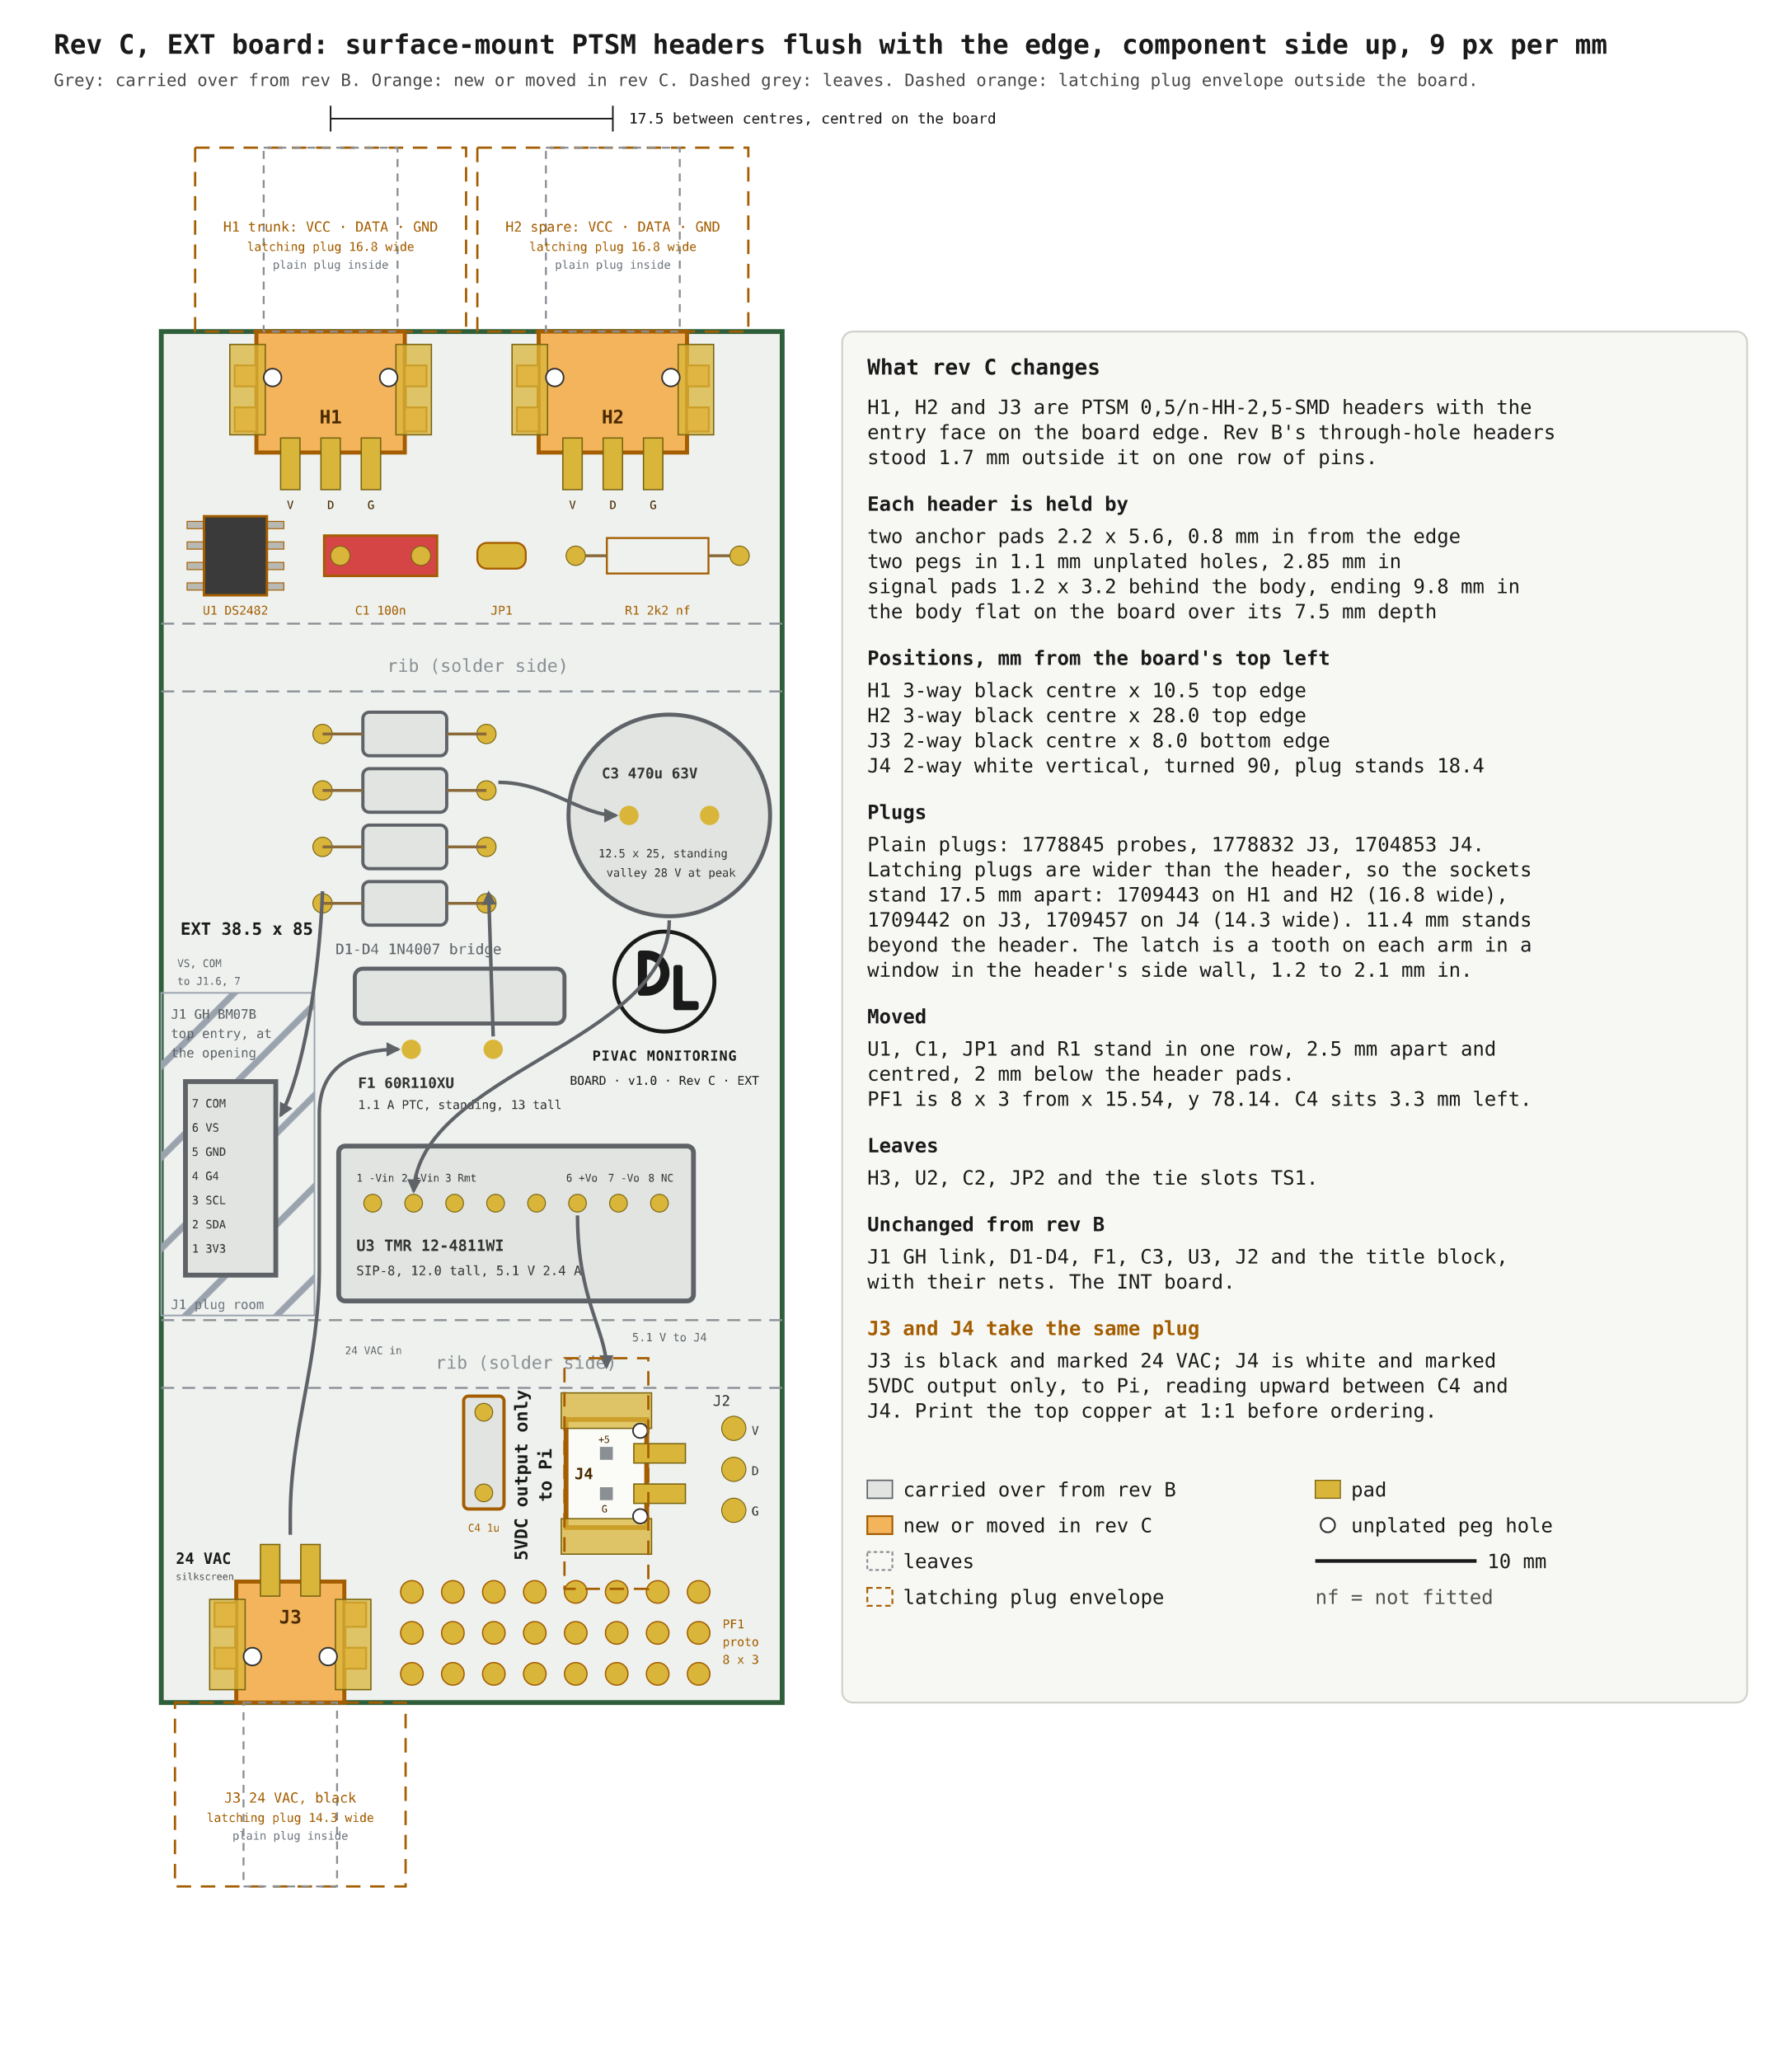
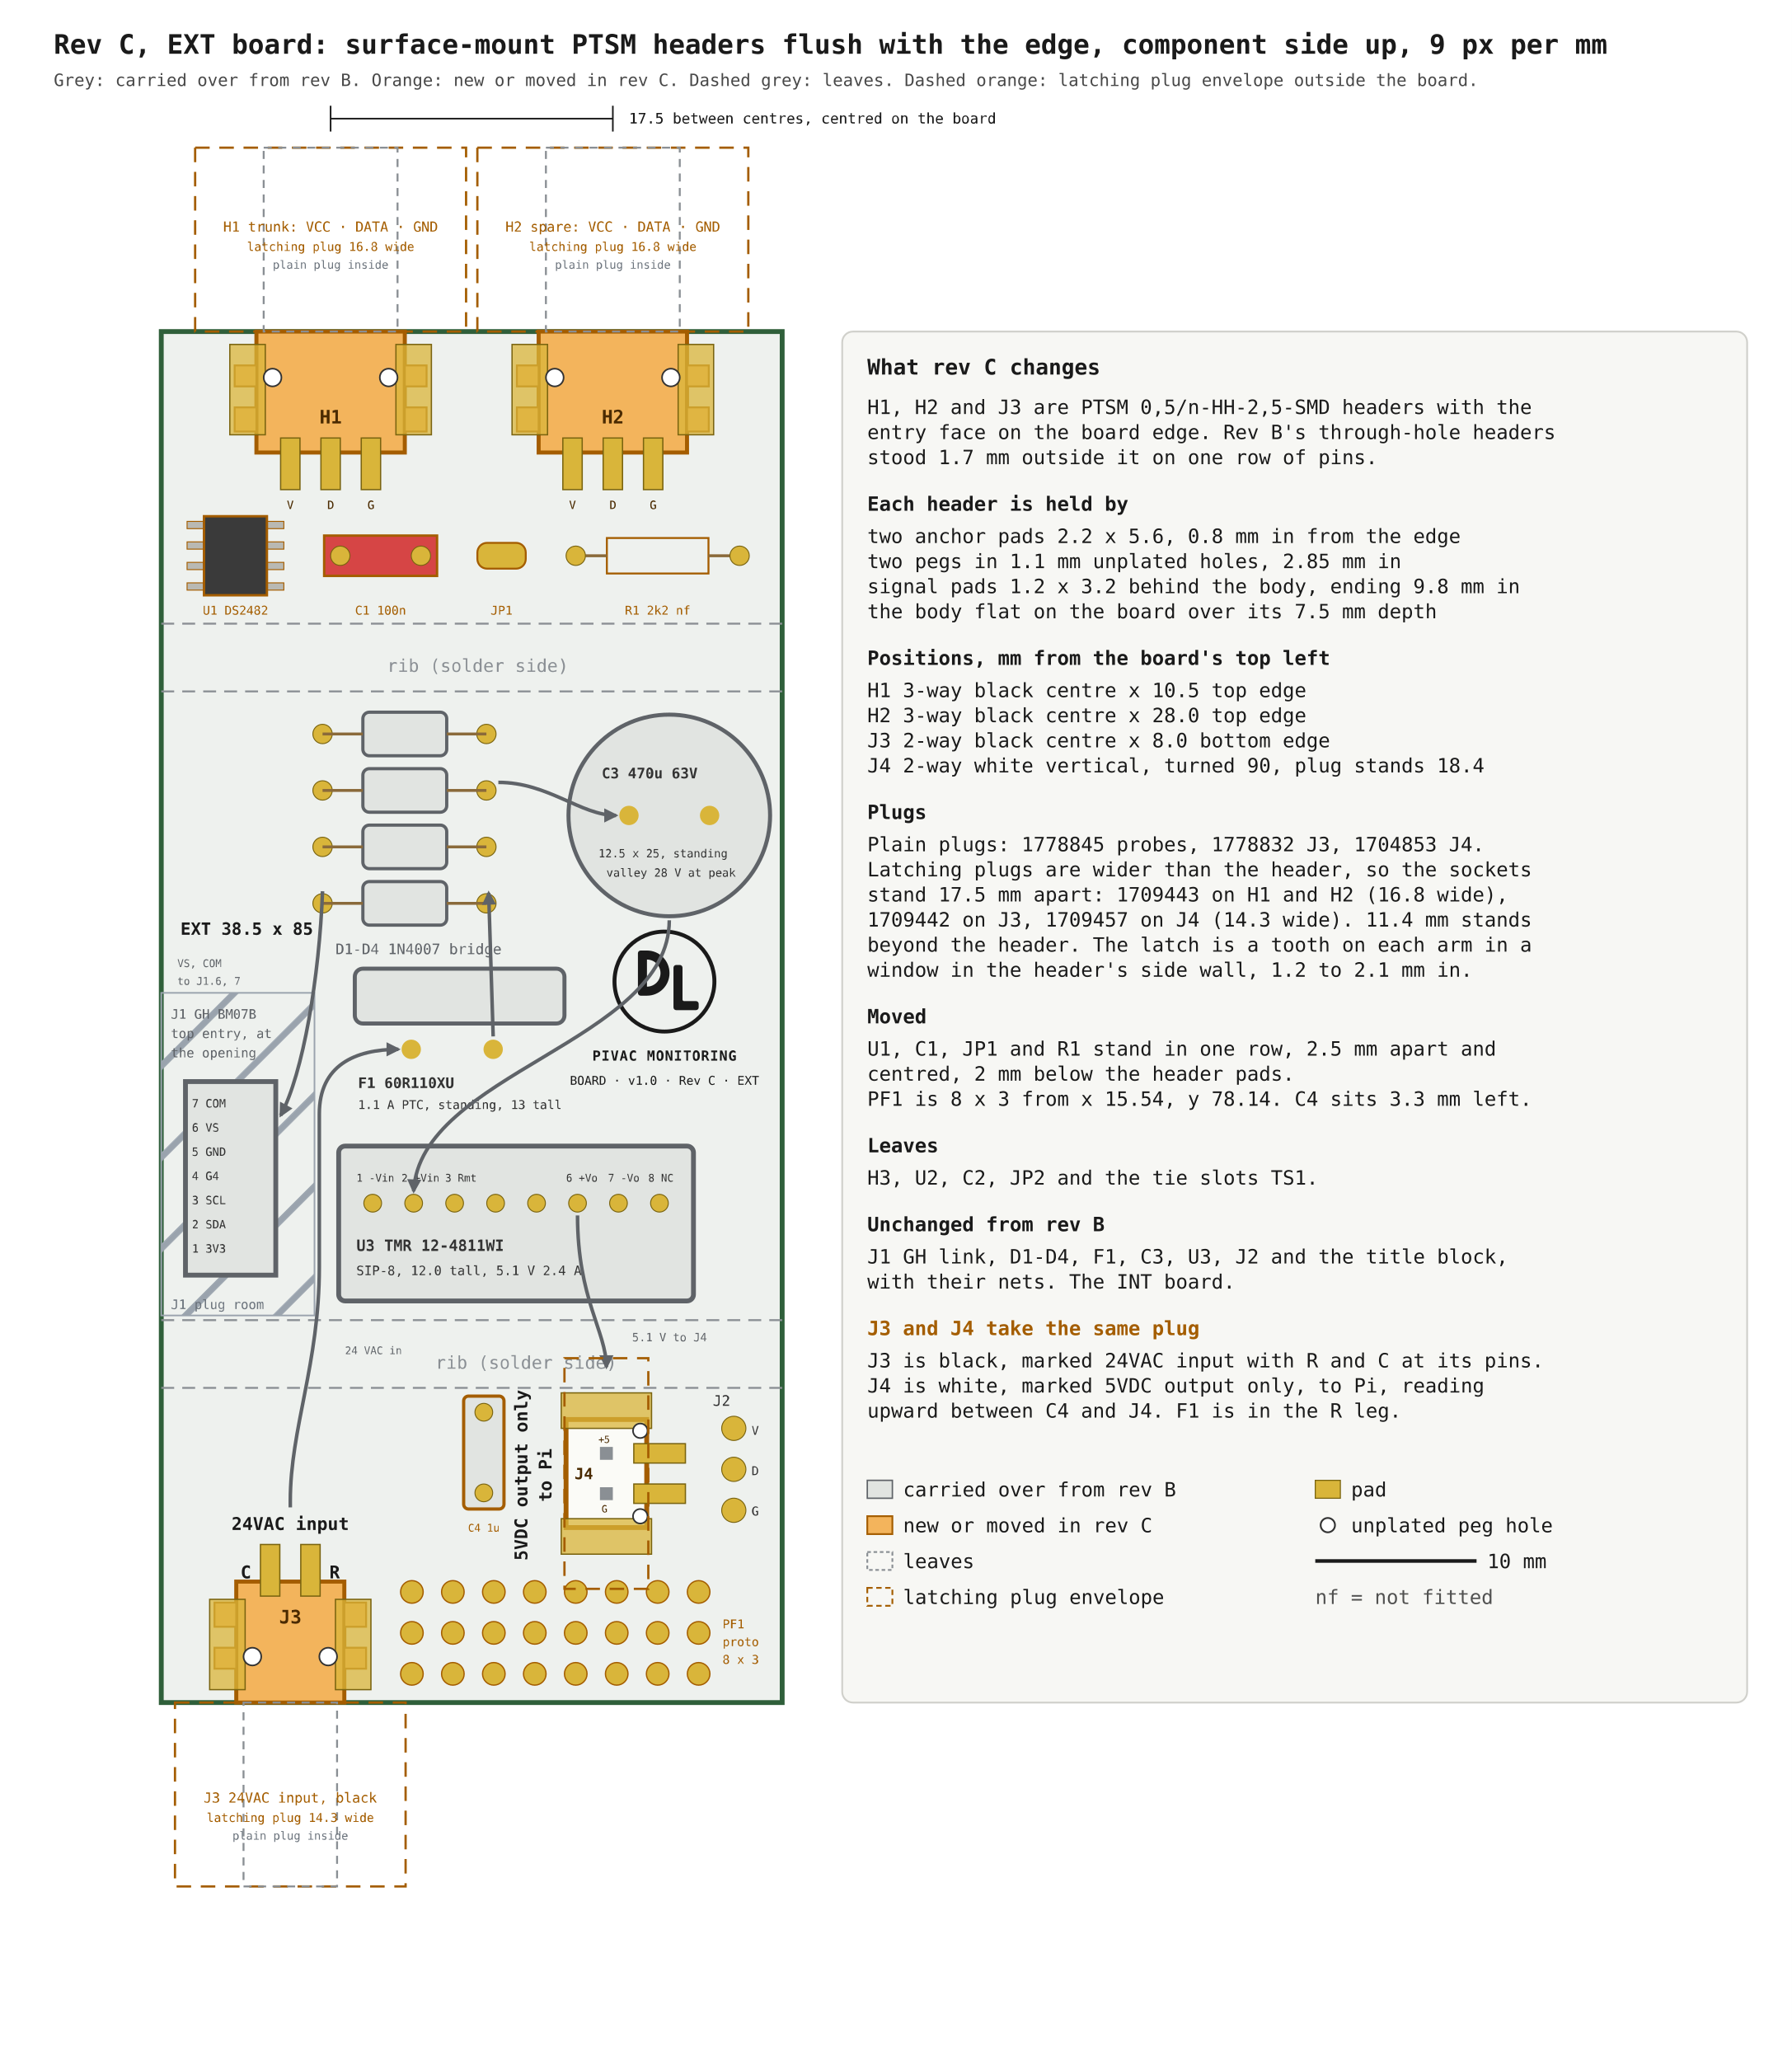
<svg xmlns="http://www.w3.org/2000/svg" viewBox="0 0 1000 1150" role="img" aria-label="Rev C layout of the EXT board: two 3-way surface-mount PTSM probe sockets on the top edge and a 2-way black 24 VAC entry on the bottom edge, each with its entry face on the board edge, a 2-way white vertical PTSM header for the 5 V output, and the envelopes of the latching plugs outside the edges." style="max-width:100%;height:auto">
  <defs>
    <pattern id="hatch" width="4" height="4" patternUnits="userSpaceOnUse" patternTransform="rotate(45)">
      <line x1="0" y1="0" x2="0" y2="4" stroke="#9aa3ad" stroke-width="0.8" />
    </pattern>
    <marker id="arrg" viewBox="0 0 6 6" refX="5" refY="3" markerWidth="4" markerHeight="4" orient="auto">
      <path d="M0,0 L6,3 L0,6 z" fill="#5f6368" />
    </marker>
  </defs>
  <rect x="0" y="0" width="1000" height="1150" fill="#ffffff" />
  <g font-family="IBM Plex Mono, ui-monospace, monospace" fill="#1a1a1a">
    <text x="30" y="30" font-size="15" font-weight="700">Rev C, EXT board: surface-mount PTSM headers flush with the edge, component side up, 9 px per mm</text>
    <text x="30" y="48" font-size="9.5" opacity="0.8">Grey: carried over from rev B. Orange: new or moved in rev C. Dashed grey: leaves. Dashed orange: latching plug envelope outside the board.</text>
    <g transform="translate(90,185) scale(9)">
      <rect x="0" y="0" width="38.5" height="85" fill="#eef1ee" stroke="#2f5f3a" stroke-width="0.3" />
      <text x="1.2" y="37.4" font-size="1.05" font-weight="700">EXT 38.5 x 85</text>
      <g stroke="#8a8f94" stroke-width="0.12" stroke-dasharray="0.8 0.5" fill="none">
        <line x1="0" y1="18.11" x2="38.5" y2="18.11" />
        <line x1="0" y1="22.31" x2="38.5" y2="22.31" />
        <line x1="0" y1="61.29" x2="38.5" y2="61.29" />
        <line x1="0" y1="65.49" x2="38.5" y2="65.49" />
      </g>
      <text x="14" y="21.1" font-size="1.1" fill="#8a8f94">rib (solder side)</text>
      <text x="17" y="64.3" font-size="1.1" fill="#8a8f94">rib (solder side)</text>
      <rect x="0" y="41" width="9.5" height="20" fill="url(#hatch)" stroke="#9aa3ad" stroke-width="0.1" />
      <text x="0.6" y="60.6" font-size="0.8" fill="#6b737c">J1 plug room</text>
      <rect x="1.5" y="46.5" width="5.6" height="12" fill="#e1e4e1" stroke="#5f6368" stroke-width="0.3" />
      <g fill="#333333" font-size="0.7">
        <text x="1.9" y="48.1">7 COM</text>
        <text x="1.9" y="49.6">6 VS</text>
        <text x="1.9" y="51.1">5 GND</text>
        <text x="1.9" y="52.6">4 G4</text>
        <text x="1.9" y="54.1">3 SCL</text>
        <text x="1.9" y="55.6">2 SDA</text>
        <text x="1.9" y="57.1">1 3V3</text>
      </g>
      <text x="0.6" y="42.6" font-size="0.8" fill="#5f6368">J1 GH BM07B</text>
      <text x="0.6" y="43.8" font-size="0.8" fill="#5f6368">top entry, at</text>
      <text x="0.6" y="45" font-size="0.8" fill="#5f6368">the opening</text>
      <g fill="#e1e4e1" stroke="#5f6368" stroke-width="0.2">
        <rect x="12.5" y="23.6" width="5.2" height="2.7" rx="0.4" />
        <rect x="12.5" y="27.1" width="5.2" height="2.7" rx="0.4" />
        <rect x="12.5" y="30.6" width="5.2" height="2.7" rx="0.4" />
        <rect x="12.5" y="34.1" width="5.2" height="2.7" rx="0.4" />
      </g>
      <g fill="#d9b53a" stroke="#7a6410" stroke-width="0.06">
        <circle cx="10" cy="24.95" r="0.6" />
        <circle cx="20.16" cy="24.95" r="0.6" />
        <circle cx="10" cy="28.45" r="0.6" />
        <circle cx="20.16" cy="28.45" r="0.6" />
        <circle cx="10" cy="31.95" r="0.6" />
        <circle cx="20.16" cy="31.95" r="0.6" />
        <circle cx="10" cy="35.45" r="0.6" />
        <circle cx="20.16" cy="35.45" r="0.6" />
      </g>
      <g stroke="#8a6a3a" stroke-width="0.18">
        <line x1="10" y1="24.95" x2="12.5" y2="24.95" />
        <line x1="17.7" y1="24.95" x2="20.16" y2="24.95" />
        <line x1="10" y1="28.45" x2="12.5" y2="28.45" />
        <line x1="17.7" y1="28.45" x2="20.16" y2="28.45" />
        <line x1="10" y1="31.95" x2="12.5" y2="31.95" />
        <line x1="17.7" y1="31.95" x2="20.16" y2="31.95" />
        <line x1="10" y1="35.45" x2="12.5" y2="35.45" />
        <line x1="17.7" y1="35.45" x2="20.16" y2="35.45" />
      </g>
      <text x="10.8" y="38.6" font-size="0.9" fill="#5f6368">D1-D4 1N4007 bridge</text>
      <circle cx="31.5" cy="30" r="6.25" fill="#e1e4e1" stroke="#5f6368" stroke-width="0.25" />
      <circle cx="29" cy="30" r="0.6" fill="#d9b53a" />
      <circle cx="34" cy="30" r="0.6" fill="#d9b53a" />
      <text x="27.3" y="27.7" font-size="0.9" font-weight="700" fill="#333333">C3 470u 63V</text>
      <text x="27.1" y="32.6" font-size="0.7" fill="#333333">12.5 x 25, standing</text>
      <text x="27.6" y="33.8" font-size="0.7" fill="#333333">valley 28 V at peak</text>
      <rect x="12" y="39.5" width="13" height="3.4" rx="0.5" fill="#e1e4e1" stroke="#5f6368" stroke-width="0.25" />
      <circle cx="15.5" cy="44.5" r="0.6" fill="#d9b53a" />
      <circle cx="20.58" cy="44.5" r="0.6" fill="#d9b53a" />
      <text x="12.2" y="46.9" font-size="0.9" font-weight="700" fill="#333333">F1 60R110XU</text>
      <text x="12.2" y="48.2" font-size="0.75" fill="#333333">1.1 A PTC, standing, 13 tall</text>
      <rect x="11" y="50.5" width="22" height="9.6" rx="0.4" fill="#e1e4e1" stroke="#5f6368" stroke-width="0.3" />
      <g fill="#d9b53a" stroke="#7a6410" stroke-width="0.06">
        <circle cx="13.11" cy="54.04" r="0.55" />
        <circle cx="15.65" cy="54.04" r="0.55" />
        <circle cx="18.19" cy="54.04" r="0.55" />
        <circle cx="20.73" cy="54.04" r="0.55" />
        <circle cx="23.27" cy="54.04" r="0.55" />
        <circle cx="25.81" cy="54.04" r="0.55" />
        <circle cx="28.35" cy="54.04" r="0.55" />
        <circle cx="30.89" cy="54.04" r="0.55" />
      </g>
      <g fill="#333333" font-size="0.65">
        <text x="12.1" y="52.7">1 -Vin</text>
        <text x="14.9" y="52.7">2 +Vin</text>
        <text x="17.6" y="52.7">3 Rmt</text>
        <text x="25.1" y="52.7">6 +Vo</text>
        <text x="27.7" y="52.7">7 -Vo</text>
        <text x="30.2" y="52.7">8 NC</text>
      </g>
      <text x="12.1" y="57" font-size="0.95" font-weight="700" fill="#333333">U3 TMR 12-4811WI</text>
      <text x="12.1" y="58.5" font-size="0.8" fill="#333333">SIP-8, 12.0 tall, 5.1 V 2.4 A</text>
      <g fill="#d9b53a" stroke="#7a6410" stroke-width="0.06">
        <circle cx="35.5" cy="68" r="0.75" />
        <circle cx="35.5" cy="70.54" r="0.75" />
        <circle cx="35.5" cy="73.08" r="0.75" />
      </g>
      <text x="34.2" y="66.6" font-size="0.9" fill="#333">J2</text>
      <text x="36.6" y="68.4" font-size="0.75" fill="#333">V</text>
      <text x="36.6" y="70.9" font-size="0.75" fill="#333">D</text>
      <text x="36.6" y="73.4" font-size="0.75" fill="#333">G</text>
      <g transform="translate(31.2,40.3) scale(0.7)">
        <circle cx="0" cy="0" r="4.425" fill="none" stroke="#1a1a1a" stroke-width="0.35" />
        <path d="M -2.35 1.01 L -2.35 -2.51 A 0.24 0.24 0 0 1 -2.11 -2.75 L -1.55 -2.75 A 2 2 0 0 1 -1.55 1.25 L -2.11 1.25 A 0.24 0.24 0 0 1 -2.35 1.01 Z M -1.55 -1.95 L -1.55 0.45 A 1.2 1.2 0 0 0 -1.55 -1.95 Z" fill="#1a1a1a" fill-rule="nonzero" />
        <path d="M 0.8 -1.23 A 0.24 0.24 0 0 1 1.04 -1.47 L 1.36 -1.47 A 0.24 0.24 0 0 1 1.6 -1.23 L 1.6 1.59 A 0.14 0.14 0 0 0 1.74 1.73 L 2.793 1.73 A 0.24 0.24 0 0 1 3.033 1.97 L 3.033 2.29 A 0.24 0.24 0 0 1 2.793 2.53 L 1.04 2.53 A 0.24 0.24 0 0 1 0.8 2.29 Z" fill="#1a1a1a" />
      </g>
      <text x="31.2" y="45.2" font-size="0.85" font-weight="700" text-anchor="middle" letter-spacing="0.05">PIVAC MONITORING</text>
      <text x="31.2" y="46.7" font-size="0.75" text-anchor="middle">BOARD · v1.0 · Rev C · EXT</text>
      <g stroke="#5f6368" stroke-width="0.22" fill="none" marker-end="url(#arrg)">
-         <path d="M 8 74.6 L 8 73.5 C 8 68, 9.8 64, 9.8 58 L 9.8 48.5 C 9.8 45.5, 12 44.5, 14.7 44.5" />
+         <path d="M 8 72.9 L 8 72.5 C 8 68, 9.8 64, 9.8 58 L 9.8 48.5 C 9.8 45.5, 12 44.5, 14.7 44.5" />
        <path d="M 20.58 43.7 L 20.3 34.8" />
        <path d="M 20.9 27.95 C 24 27.95, 26 30, 28.2 30" />
        <path d="M 31.5 36.5 C 31.5 44, 16 46, 15.65 53.3" />
        <path d="M 25.81 54.8 C 25.81 60, 27.6 62, 27.6 64.2" />
        <path d="M 10 34.7 C 9.8 40, 8.8 46, 7.4 48.6" />
      </g>
      <g font-size="0.7" fill="#5f6368">
        <text x="29.2" y="62.6">5.1 V to J4</text>
        <text x="11.4" y="63.4" font-size="0.65">24 VAC in</text>
        <text x="1.0" y="39.4" font-size="0.65">VS, COM</text>
        <text x="1.0" y="40.5" font-size="0.65">to J1.6, 7</text>
      </g>
      <rect x="5.90" y="0.00" width="9.20" height="7.50" fill="#f3b45c" stroke="#a45d00" stroke-width="0.25" />
      <rect x="4.55" y="2.10" width="1.35" height="1.30" fill="#f3b45c" stroke="#a45d00" stroke-width="0.12" />
      <rect x="4.55" y="4.70" width="1.35" height="1.50" fill="#f3b45c" stroke="#a45d00" stroke-width="0.12" />
      <rect x="4.25" y="0.80" width="2.20" height="5.60" fill="#d9b53a" fill-opacity="0.75" stroke="#7a6410" stroke-width="0.08" />
      <circle cx="6.90" cy="2.85" r="0.55" fill="#ffffff" stroke="#333" stroke-width="0.1" />
      <rect x="15.10" y="2.10" width="1.35" height="1.30" fill="#f3b45c" stroke="#a45d00" stroke-width="0.12" />
      <rect x="15.10" y="4.70" width="1.35" height="1.50" fill="#f3b45c" stroke="#a45d00" stroke-width="0.12" />
      <rect x="14.55" y="0.80" width="2.20" height="5.60" fill="#d9b53a" fill-opacity="0.75" stroke="#7a6410" stroke-width="0.08" />
      <circle cx="14.10" cy="2.85" r="0.55" fill="#ffffff" stroke="#333" stroke-width="0.1" />
      <rect x="7.40" y="6.60" width="1.20" height="3.20" fill="#d9b53a" stroke="#7a6410" stroke-width="0.08" />
      <rect x="9.90" y="6.60" width="1.20" height="3.20" fill="#d9b53a" stroke="#7a6410" stroke-width="0.08" />
      <rect x="12.40" y="6.60" width="1.20" height="3.20" fill="#d9b53a" stroke="#7a6410" stroke-width="0.08" />
      <text x="10.50" y="5.70" font-size="1.15" font-weight="700" fill="#4a2a00" text-anchor="middle">H1</text>
      <rect x="2.10" y="-11.40" width="16.80" height="11.40" fill="none" stroke="#a45d00" stroke-width="0.14" stroke-dasharray="0.9 0.6" />
      <rect x="6.35" y="-11.40" width="8.30" height="11.40" fill="none" stroke="#8a8f94" stroke-width="0.12" stroke-dasharray="0.5 0.4" />
      <text x="10.50" y="-6.20" font-size="0.85" fill="#a45d00" text-anchor="middle">H1 trunk: VCC · DATA · GND</text>
      <text x="10.50" y="-5.00" font-size="0.75" fill="#a45d00" text-anchor="middle">latching plug 16.8 wide</text>
      <text x="10.50" y="-3.90" font-size="0.7" fill="#6b737c" text-anchor="middle">plain plug inside</text>
      <rect x="23.40" y="0.00" width="9.20" height="7.50" fill="#f3b45c" stroke="#a45d00" stroke-width="0.25" />
      <rect x="22.05" y="2.10" width="1.35" height="1.30" fill="#f3b45c" stroke="#a45d00" stroke-width="0.12" />
      <rect x="22.05" y="4.70" width="1.35" height="1.50" fill="#f3b45c" stroke="#a45d00" stroke-width="0.12" />
      <rect x="21.75" y="0.80" width="2.20" height="5.60" fill="#d9b53a" fill-opacity="0.75" stroke="#7a6410" stroke-width="0.08" />
      <circle cx="24.40" cy="2.85" r="0.55" fill="#ffffff" stroke="#333" stroke-width="0.1" />
      <rect x="32.60" y="2.10" width="1.35" height="1.30" fill="#f3b45c" stroke="#a45d00" stroke-width="0.12" />
      <rect x="32.60" y="4.70" width="1.35" height="1.50" fill="#f3b45c" stroke="#a45d00" stroke-width="0.12" />
      <rect x="32.05" y="0.80" width="2.20" height="5.60" fill="#d9b53a" fill-opacity="0.75" stroke="#7a6410" stroke-width="0.08" />
      <circle cx="31.60" cy="2.85" r="0.55" fill="#ffffff" stroke="#333" stroke-width="0.1" />
      <rect x="24.90" y="6.60" width="1.20" height="3.20" fill="#d9b53a" stroke="#7a6410" stroke-width="0.08" />
      <rect x="27.40" y="6.60" width="1.20" height="3.20" fill="#d9b53a" stroke="#7a6410" stroke-width="0.08" />
      <rect x="29.90" y="6.60" width="1.20" height="3.20" fill="#d9b53a" stroke="#7a6410" stroke-width="0.08" />
      <text x="28.00" y="5.70" font-size="1.15" font-weight="700" fill="#4a2a00" text-anchor="middle">H2</text>
      <rect x="19.60" y="-11.40" width="16.80" height="11.40" fill="none" stroke="#a45d00" stroke-width="0.14" stroke-dasharray="0.9 0.6" />
      <rect x="23.85" y="-11.40" width="8.30" height="11.40" fill="none" stroke="#8a8f94" stroke-width="0.12" stroke-dasharray="0.5 0.4" />
      <text x="28.00" y="-6.20" font-size="0.85" fill="#a45d00" text-anchor="middle">H2 spare: VCC · DATA · GND</text>
      <text x="28.00" y="-5.00" font-size="0.75" fill="#a45d00" text-anchor="middle">latching plug 16.8 wide</text>
      <text x="28.00" y="-3.90" font-size="0.7" fill="#6b737c" text-anchor="middle">plain plug inside</text>
      <g font-size="0.7" fill="#4a2a00" text-anchor="middle">
        <text x="8.0" y="11.0">V</text>
        <text x="10.5" y="11.0">D</text>
        <text x="13.0" y="11.0">G</text>
        <text x="25.5" y="11.0">V</text>
        <text x="28.0" y="11.0">D</text>
        <text x="30.5" y="11.0">G</text>
      </g>
      <g fill="#b9b9b3" stroke="#a45d00" stroke-width="0.06">
        <rect x="1.60" y="11.77" width="1.05" height="0.45" />
        <rect x="6.55" y="11.77" width="1.05" height="0.45" />
        <rect x="1.60" y="13.04" width="1.05" height="0.45" />
        <rect x="6.55" y="13.04" width="1.05" height="0.45" />
        <rect x="1.60" y="14.31" width="1.05" height="0.45" />
        <rect x="6.55" y="14.31" width="1.05" height="0.45" />
        <rect x="1.60" y="15.58" width="1.05" height="0.45" />
        <rect x="6.55" y="15.58" width="1.05" height="0.45" />
      </g>
      <rect x="2.65" y="11.45" width="3.9" height="4.9" fill="#3a3a3a" stroke="#a45d00" stroke-width="0.15" />
      <rect x="10.1" y="12.65" width="7" height="2.5" fill="#d64545" stroke="#a45d00" stroke-width="0.15" />
      <circle cx="11.1" cy="13.90" r="0.6" fill="#d9b53a" stroke="#7a6410" stroke-width="0.06" />
      <circle cx="16.1" cy="13.90" r="0.6" fill="#d9b53a" stroke="#7a6410" stroke-width="0.06" />
      <rect x="19.6" y="13.10" width="3" height="1.6" rx="0.6" fill="#d9b53a" stroke="#a45d00" stroke-width="0.12" />
      <rect x="27.63" y="12.80" width="6.3" height="2.2" fill="none" stroke="#a45d00" stroke-width="0.12" />
      <g stroke="#8a6a3a" stroke-width="0.18">
        <line x1="25.7" y1="13.90" x2="27.63" y2="13.90" />
        <line x1="33.93" y1="13.90" x2="35.86" y2="13.90" />
      </g>
      <circle cx="25.7" cy="13.90" r="0.6" fill="#d9b53a" stroke="#7a6410" stroke-width="0.06" />
      <circle cx="35.86" cy="13.90" r="0.6" fill="#d9b53a" stroke="#7a6410" stroke-width="0.06" />
      <g font-size="0.75" fill="#a45d00" text-anchor="middle">
        <text x="4.6" y="17.55">U1 DS2482</text>
        <text x="13.6" y="17.55">C1 100n</text>
        <text x="21.1" y="17.55">JP1</text>
        <text x="30.78" y="17.55">R1 2k2 nf</text>
      </g>
      <g fill="#d9b53a" stroke="#a45d00" stroke-width="0.08">
        <circle cx="15.54" cy="78.14" r="0.7" />
        <circle cx="18.08" cy="78.14" r="0.7" />
        <circle cx="20.62" cy="78.14" r="0.7" />
        <circle cx="23.16" cy="78.14" r="0.7" />
        <circle cx="25.70" cy="78.14" r="0.7" />
        <circle cx="28.24" cy="78.14" r="0.7" />
        <circle cx="30.78" cy="78.14" r="0.7" />
        <circle cx="33.32" cy="78.14" r="0.7" />
        <circle cx="15.54" cy="80.68" r="0.7" />
        <circle cx="18.08" cy="80.68" r="0.7" />
        <circle cx="20.62" cy="80.68" r="0.7" />
        <circle cx="23.16" cy="80.68" r="0.7" />
        <circle cx="25.70" cy="80.68" r="0.7" />
        <circle cx="28.24" cy="80.68" r="0.7" />
        <circle cx="30.78" cy="80.68" r="0.7" />
        <circle cx="33.32" cy="80.68" r="0.7" />
        <circle cx="15.54" cy="83.22" r="0.7" />
        <circle cx="18.08" cy="83.22" r="0.7" />
        <circle cx="20.62" cy="83.22" r="0.7" />
        <circle cx="23.16" cy="83.22" r="0.7" />
        <circle cx="25.70" cy="83.22" r="0.7" />
        <circle cx="28.24" cy="83.22" r="0.7" />
        <circle cx="30.78" cy="83.22" r="0.7" />
        <circle cx="33.32" cy="83.22" r="0.7" />
      </g>
      <text x="34.8" y="80.4" font-size="0.75" fill="#a45d00">PF1</text>
      <text x="34.8" y="81.5" font-size="0.75" fill="#a45d00">proto</text>
      <text x="34.8" y="82.6" font-size="0.75" fill="#a45d00">8 x 3</text>
      <rect x="4.65" y="77.50" width="6.70" height="7.50" fill="#f3b45c" stroke="#a45d00" stroke-width="0.25" />
      <rect x="3.30" y="81.60" width="1.35" height="1.30" fill="#f3b45c" stroke="#a45d00" stroke-width="0.12" />
      <rect x="3.30" y="78.80" width="1.35" height="1.50" fill="#f3b45c" stroke="#a45d00" stroke-width="0.12" />
      <rect x="3.00" y="78.60" width="2.20" height="5.60" fill="#d9b53a" fill-opacity="0.75" stroke="#7a6410" stroke-width="0.08" />
      <circle cx="5.65" cy="82.15" r="0.55" fill="#ffffff" stroke="#333" stroke-width="0.1" />
      <rect x="11.35" y="81.60" width="1.35" height="1.30" fill="#f3b45c" stroke="#a45d00" stroke-width="0.12" />
      <rect x="11.35" y="78.80" width="1.35" height="1.50" fill="#f3b45c" stroke="#a45d00" stroke-width="0.12" />
      <rect x="10.80" y="78.60" width="2.20" height="5.60" fill="#d9b53a" fill-opacity="0.75" stroke="#7a6410" stroke-width="0.08" />
      <circle cx="10.35" cy="82.15" r="0.55" fill="#ffffff" stroke="#333" stroke-width="0.1" />
      <rect x="6.15" y="75.20" width="1.20" height="3.20" fill="#d9b53a" stroke="#7a6410" stroke-width="0.08" />
      <rect x="8.65" y="75.20" width="1.20" height="3.20" fill="#d9b53a" stroke="#7a6410" stroke-width="0.08" />
      <text x="8.00" y="80.10" font-size="1.15" font-weight="700" fill="#4a2a00" text-anchor="middle">J3</text>
      <rect x="0.85" y="85.00" width="14.30" height="11.40" fill="none" stroke="#a45d00" stroke-width="0.14" stroke-dasharray="0.9 0.6" />
      <rect x="5.10" y="85.00" width="5.80" height="11.40" fill="none" stroke="#8a8f94" stroke-width="0.12" stroke-dasharray="0.5 0.4" />
-       <text x="8.00" y="91.20" font-size="0.85" fill="#a45d00" text-anchor="middle">J3 24 VAC, black</text>
+       <text x="8.00" y="91.20" font-size="0.85" fill="#a45d00" text-anchor="middle">J3 24VAC input, black</text>
      <text x="8.00" y="92.40" font-size="0.75" fill="#a45d00" text-anchor="middle">latching plug 14.3 wide</text>
      <text x="8.00" y="93.50" font-size="0.7" fill="#6b737c" text-anchor="middle">plain plug inside</text>
-       <text x="0.9" y="76.4" font-size="0.95" font-weight="700" fill="#1a1a1a">24 VAC</text>
-       <text x="0.9" y="77.4" font-size="0.6" fill="#555">silkscreen</text>
+       <g font-weight="700" fill="#1a1a1a" text-anchor="middle">
+         <text x="8.0" y="74.3" font-size="1.1">24VAC input</text>
+         <text x="10.75" y="77.3" font-size="1.1">R</text>
+         <text x="5.25" y="77.3" font-size="1.1">C</text>
+       </g>
      <rect x="18.75" y="66" width="2.5" height="7" rx="0.3" fill="#e1e4e1" stroke="#a45d00" stroke-width="0.2" />
      <circle cx="20.0" cy="67" r="0.55" fill="#d9b53a" stroke="#7a6410" stroke-width="0.06" />
      <circle cx="20.0" cy="72" r="0.55" fill="#d9b53a" stroke="#7a6410" stroke-width="0.06" />
      <text x="20.0" y="74.4" font-size="0.65" fill="#a45d00" text-anchor="middle">C4 1u</text>
      <rect x="25.10" y="67.45" width="5.0" height="6.7" fill="#fbfbf7" stroke="#a45d00" stroke-width="0.3" />
      <rect x="24.80" y="65.80" width="5.6" height="2.2" fill="#d9b53a" fill-opacity="0.75" stroke="#7a6410" stroke-width="0.08" />
      <rect x="24.80" y="73.60" width="5.6" height="2.2" fill="#d9b53a" fill-opacity="0.75" stroke="#7a6410" stroke-width="0.08" />
      <rect x="29.30" y="68.95" width="3.2" height="1.2" fill="#d9b53a" stroke="#7a6410" stroke-width="0.08" />
      <rect x="27.20" y="69.15" width="0.8" height="0.8" fill="#8a8f94" />
      <rect x="29.30" y="71.45" width="3.2" height="1.2" fill="#d9b53a" stroke="#7a6410" stroke-width="0.08" />
      <rect x="27.20" y="71.65" width="0.8" height="0.8" fill="#8a8f94" />
      <circle cx="29.70" cy="68.15" r="0.45" fill="#ffffff" stroke="#333" stroke-width="0.1" />
      <circle cx="29.70" cy="73.45" r="0.45" fill="#ffffff" stroke="#333" stroke-width="0.1" />
      <text x="26.20" y="71.15" font-size="0.95" font-weight="700" fill="#4a2a00" text-anchor="middle">J4</text>
      <text x="27.10" y="68.90" font-size="0.6" fill="#4a2a00">+5</text>
      <text x="27.30" y="73.20" font-size="0.6" fill="#4a2a00">G</text>
      <rect x="25.00" y="63.65" width="5.2" height="14.3" fill="none" stroke="#a45d00" stroke-width="0.14" stroke-dasharray="0.9 0.6" />
      <g font-weight="700" fill="#1a1a1a" font-size="1.1" text-anchor="middle">
        <text transform="translate(22.7,70.9) rotate(-90)">5VDC output only</text>
        <text transform="translate(24.2,70.9) rotate(-90)">to Pi</text>
      </g>
      <g stroke="#1a1a1a" stroke-width="0.1" fill="none">
        <line x1="10.5" y1="-13.2" x2="28" y2="-13.2" />
        <line x1="10.5" y1="-14" x2="10.5" y2="-12.4" />
        <line x1="28" y1="-14" x2="28" y2="-12.4" />
      </g>
      <text x="29.0" y="-12.9" font-size="0.9">17.5 between centres, centred on the board</text>
    </g>
    <g transform="translate(470,185)" font-size="11">
      <rect x="0" y="0" width="505" height="765" rx="6" fill="#f7f7f4" stroke="#d0d0cb" />
      <text x="14" y="24" font-weight="700" font-size="12">What rev C changes</text>
      <text x="14" y="46">H1, H2 and J3 are PTSM 0,5/n-HH-2,5-SMD headers with the</text>
      <text x="14" y="60">entry face on the board edge. Rev B's through-hole headers</text>
      <text x="14" y="74">stood 1.7 mm outside it on one row of pins.</text>
      <text x="14" y="100" font-weight="700">Each header is held by</text>
      <text x="14" y="118">two anchor pads 2.2 x 5.6, 0.8 mm in from the edge</text>
      <text x="14" y="132">two pegs in 1.1 mm unplated holes, 2.85 mm in</text>
      <text x="14" y="146">signal pads 1.2 x 3.2 behind the body, ending 9.8 mm in</text>
      <text x="14" y="160">the body flat on the board over its 7.5 mm depth</text>
      <text x="14" y="186" font-weight="700">Positions, mm from the board's top left</text>
      <text x="14" y="204">H1  3-way black  centre x 10.5  top edge</text>
      <text x="14" y="218">H2  3-way black  centre x 28.0  top edge</text>
      <text x="14" y="232">J3  2-way black  centre x 8.0   bottom edge</text>
      <text x="14" y="246">J4  2-way white  vertical, turned 90, plug stands 18.4</text>
      <text x="14" y="272" font-weight="700">Plugs</text>
      <text x="14" y="290">Plain plugs: 1778845 probes, 1778832 J3, 1704853 J4.</text>
      <text x="14" y="304">Latching plugs are wider than the header, so the sockets</text>
      <text x="14" y="318">stand 17.5 mm apart: 1709443 on H1 and H2 (16.8 wide),</text>
      <text x="14" y="332">1709442 on J3, 1709457 on J4 (14.3 wide). 11.4 mm stands</text>
      <text x="14" y="346">beyond the header. The latch is a tooth on each arm in a</text>
      <text x="14" y="360">window in the header's side wall, 1.2 to 2.1 mm in.</text>
      <text x="14" y="386" font-weight="700">Moved</text>
      <text x="14" y="404">U1, C1, JP1 and R1 stand in one row, 2.5 mm apart and</text>
      <text x="14" y="418">centred, 2 mm below the header pads.</text>
      <text x="14" y="432">PF1 is 8 x 3 from x 15.54, y 78.14. C4 sits 3.3 mm left.</text>
      <text x="14" y="458" font-weight="700">Leaves</text>
      <text x="14" y="476">H3, U2, C2, JP2 and the tie slots TS1.</text>
      <text x="14" y="502" font-weight="700">Unchanged from rev B</text>
      <text x="14" y="520">J1 GH link, D1-D4, F1, C3, U3, J2 and the title block,</text>
      <text x="14" y="534">with their nets. The INT board.</text>
      <text x="14" y="560" font-weight="700" fill="#a45d00">J3 and J4 take the same plug</text>
-       <text x="14" y="578">J3 is black and marked 24 VAC; J4 is white and marked</text>
-       <text x="14" y="592">5VDC output only, to Pi, reading upward between C4 and</text>
-       <text x="14" y="606">J4. Print the top copper at 1:1 before ordering.</text>
+       <text x="14" y="578">J3 is black, marked 24VAC input with R and C at its pins.</text>
+       <text x="14" y="592">J4 is white, marked 5VDC output only, to Pi, reading</text>
+       <text x="14" y="606">upward between C4 and J4. F1 is in the R leg.</text>
      <g transform="translate(14,650)">
        <rect x="0" y="-9" width="14" height="10" fill="#e1e4e1" stroke="#5f6368" stroke-width="0.8" />
        <text x="20" y="0">carried over from rev B</text>
        <rect x="0" y="11" width="14" height="10" fill="#f3b45c" stroke="#a45d00" stroke-width="1" />
        <text x="20" y="20">new or moved in rev C</text>
        <rect x="0" y="31" width="14" height="10" fill="none" stroke="#8a8f94" stroke-width="1" stroke-dasharray="2 1.5" />
        <text x="20" y="40">leaves</text>
        <rect x="0" y="51" width="14" height="10" fill="none" stroke="#a45d00" stroke-width="1" stroke-dasharray="3 2" />
        <text x="20" y="60">latching plug envelope</text>
        <rect x="250" y="-9" width="14" height="10" fill="#d9b53a" stroke="#7a6410" stroke-width="0.6" />
        <text x="270" y="0">pad</text>
        <circle cx="257" cy="16" r="4" fill="#fff" stroke="#333" />
        <text x="270" y="20">unplated peg hole</text>
        <line x1="250" y1="36" x2="340" y2="36" stroke="#1a1a1a" stroke-width="2" />
        <text x="346" y="40">10 mm</text>
        <text x="250" y="60" opacity="0.75">nf = not fitted</text>
      </g>
    </g>
  </g>
</svg>
